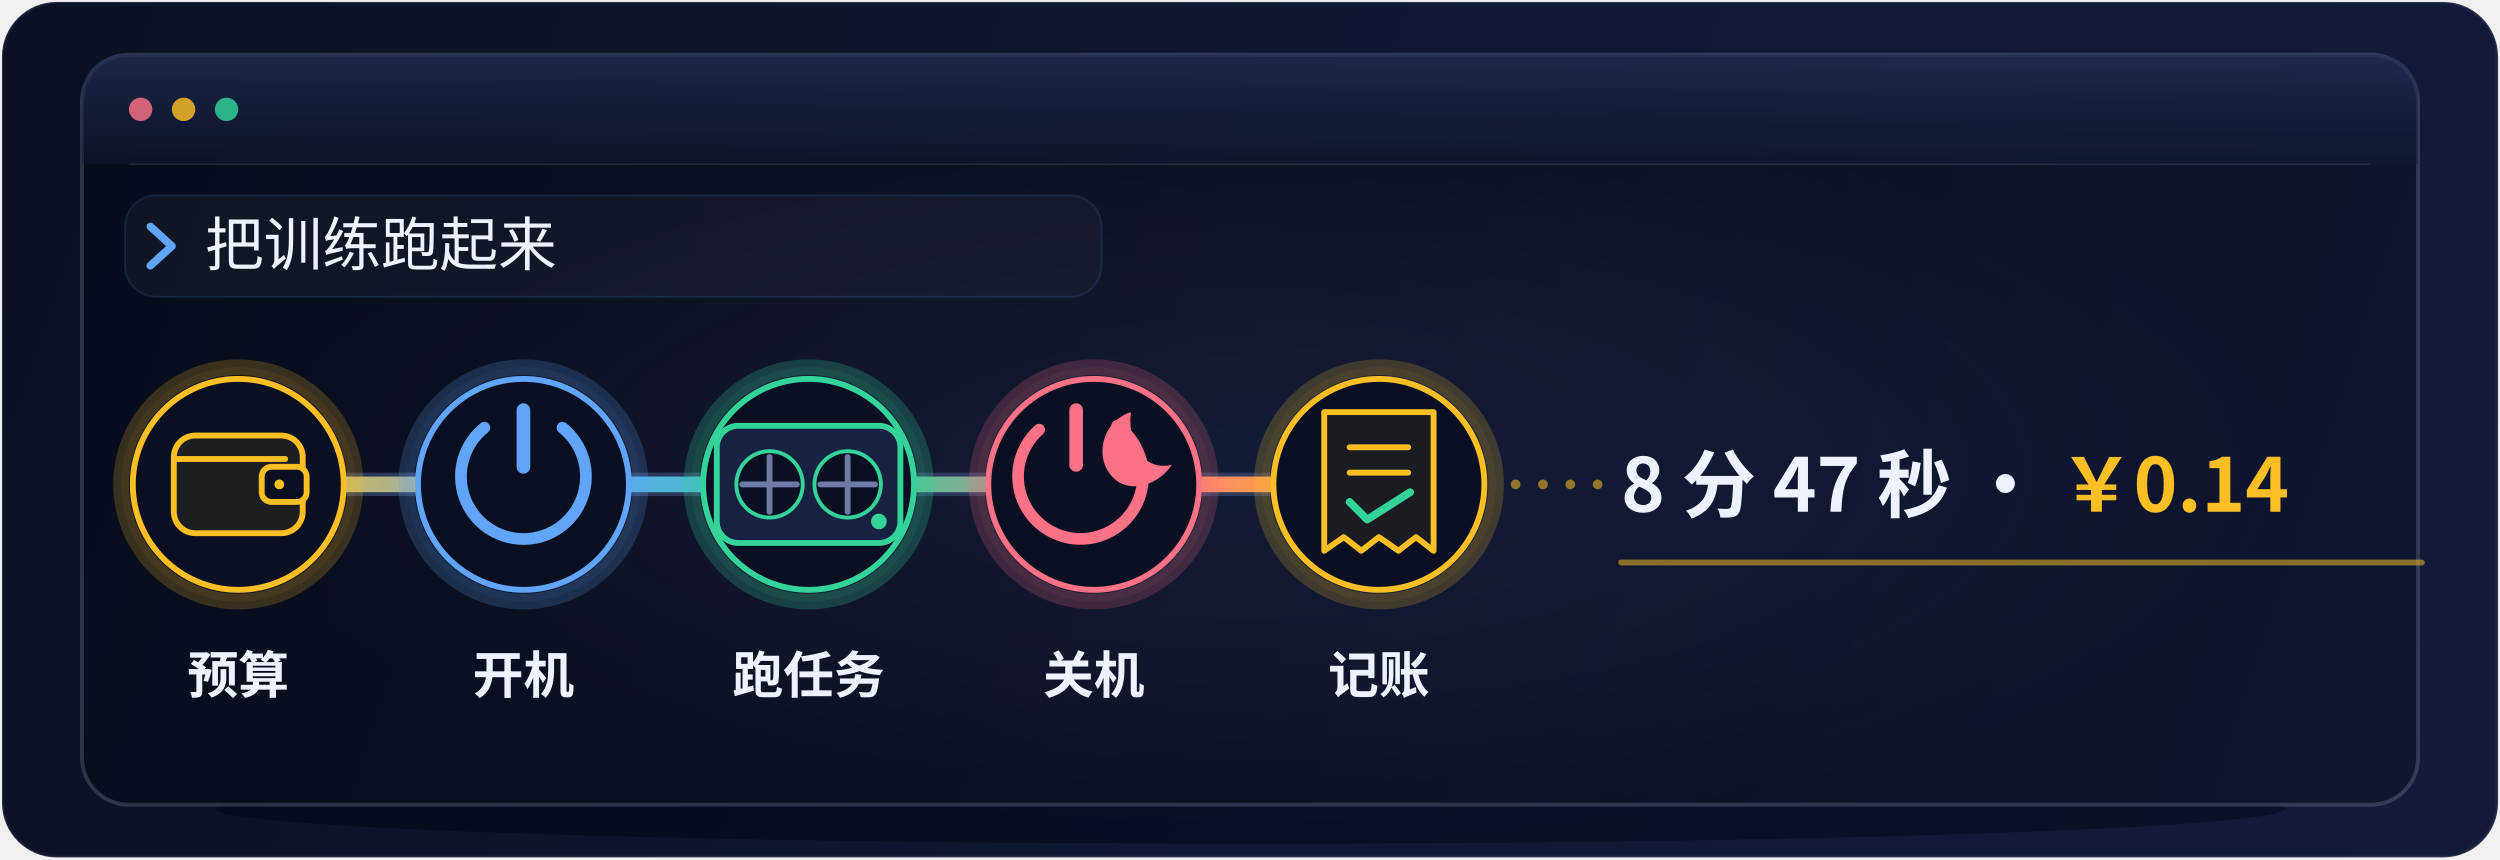
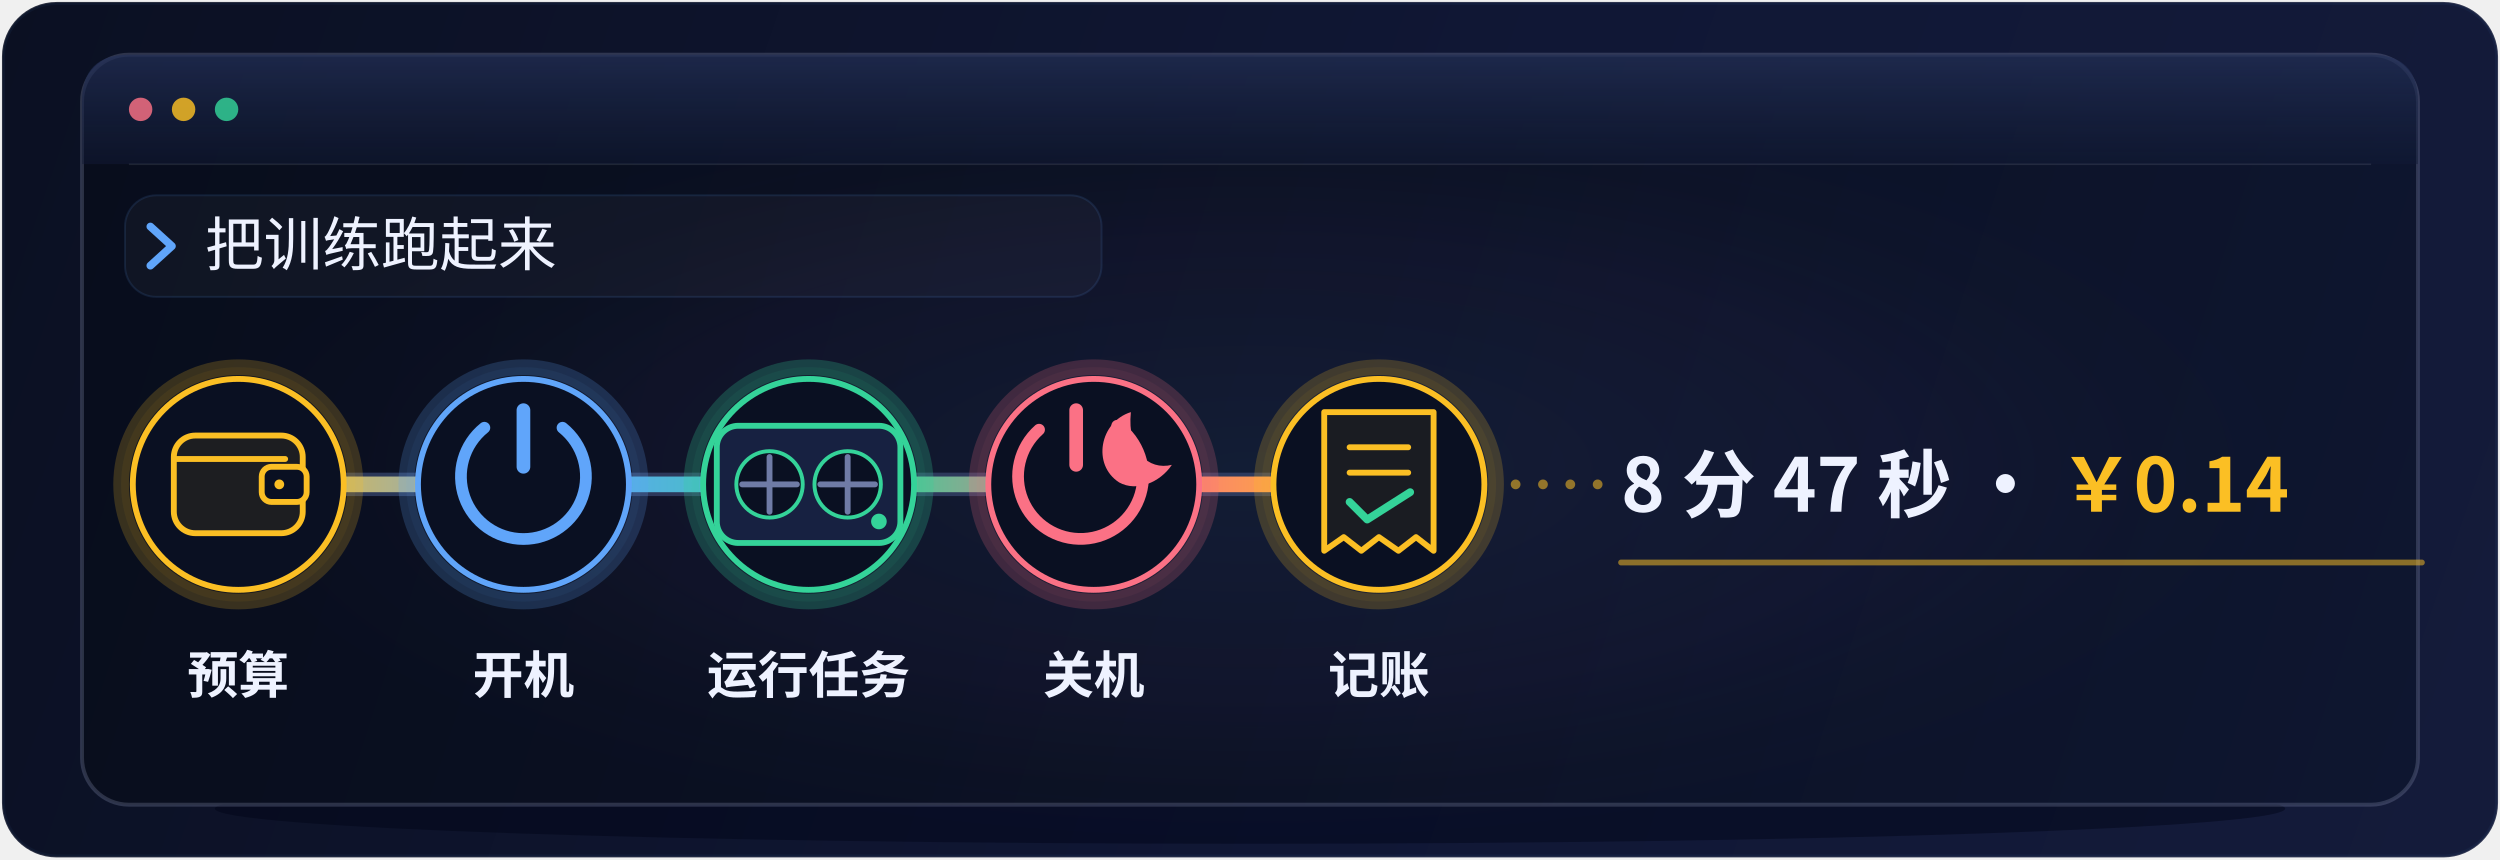
<svg xmlns="http://www.w3.org/2000/svg" width="1280" height="440" viewBox="0 0 1280 440" role="img" aria-labelledby="t d">
  <defs>
    <linearGradient id="bg" x1="0" y1="0" x2="1280" y2="440" gradientUnits="userSpaceOnUse">
      <stop offset="0" stop-color="#0B1022" />
      <stop offset="0.56" stop-color="#101735" />
      <stop offset="1" stop-color="#141B3A" />
    </linearGradient>
    <linearGradient id="window" x1="42" y1="28" x2="1238" y2="412" gradientUnits="userSpaceOnUse">
      <stop offset="0" stop-color="#080D1C" />
      <stop offset="0.52" stop-color="#0B1124" />
      <stop offset="1" stop-color="#0E1630" />
    </linearGradient>
    <linearGradient id="bar" x1="42" y1="28" x2="42" y2="84" gradientUnits="userSpaceOnUse">
      <stop offset="0" stop-color="#24315A" stop-opacity="0.72" />
      <stop offset="1" stop-color="#111A35" stop-opacity="0.5" />
    </linearGradient>
    <linearGradient id="track" x1="122" y1="248" x2="706" y2="248" gradientUnits="userSpaceOnUse">
      <stop offset="0" stop-color="#FBBF24" />
      <stop offset="0.28" stop-color="#60A5FA" />
      <stop offset="0.55" stop-color="#34D399" />
      <stop offset="0.78" stop-color="#FB7185" />
      <stop offset="1" stop-color="#FBBF24" />
    </linearGradient>
    <radialGradient id="ambient" cx="0" cy="0" r="1" gradientTransform="translate(640 240) rotate(90) scale(205 570)" gradientUnits="userSpaceOnUse">
      <stop offset="0" stop-color="#60A5FA" stop-opacity="0.08" />
      <stop offset="0.58" stop-color="#A78BFA" stop-opacity="0.035" />
      <stop offset="1" stop-color="#0B1022" stop-opacity="0" />
    </radialGradient>
    <radialGradient id="travelerGlow" cx="0" cy="0" r="1">
      <stop offset="0" stop-color="#EEF2FF" stop-opacity="0.9" />
      <stop offset="0.28" stop-color="#34D399" stop-opacity="0.52" />
      <stop offset="1" stop-color="#34D399" stop-opacity="0" />
    </radialGradient>
    <style>
      text { font-family: "Segoe UI", "PingFang SC", "Microsoft YaHei", "Noto Sans CJK SC", "Helvetica Neue", Arial, sans-serif; }
      .prompt { font-family: "Cascadia Code", "SF Mono", Menlo, Consolas, "Microsoft YaHei", monospace; }
      .fanSpin { animation: spin 8s linear infinite; transform-box: fill-box; transform-origin: center; }
      .traveler { animation: travel 7.5s ease-in-out infinite; }
      @keyframes spin { to { transform: rotate(360deg); } }
      @keyframes travel {
        0% { opacity: 0; transform: translateX(0); }
        10% { opacity: 0.82; }
        84% { opacity: 0.82; transform: translateX(698px); }
        100% { opacity: 0; transform: translateX(698px); }
      }
      @media (prefers-reduced-motion: reduce) {
        .fanSpin { animation: none; }
        .traveler { animation: none; opacity: 0; }
      }
    </style>
  </defs>
  <rect x="1" y="1" width="1278" height="438" rx="28" fill="url(#bg)" stroke="#FFFFFF" stroke-opacity="0.13" />
  <rect x="2" y="2" width="1276" height="436" rx="27" fill="none" stroke="#60A5FA" stroke-opacity="0.05" />
  <ellipse cx="640" cy="414" rx="530" ry="18" fill="#020617" fill-opacity="0.48" />
  <rect x="42" y="28" width="1196" height="384" rx="24" fill="url(#window)" stroke="#A9B4D6" stroke-opacity="0.22" stroke-width="2" />
  <ellipse cx="640" cy="240" rx="570" ry="205" fill="url(#ambient)" />
  <path d="M 66 84 H 1214" fill="none" stroke="#EEF2FF" stroke-opacity="0.1" />
  <path d="M 42 52 Q 42 28 66 28 H 1214 Q 1238 28 1238 52 V 84 H 42 Z" fill="url(#bar)" />
  <circle cx="72" cy="56" r="6" fill="#FB7185" fill-opacity="0.82" />
  <circle cx="94" cy="56" r="6" fill="#FBBF24" fill-opacity="0.82" />
  <circle cx="116" cy="56" r="6" fill="#34D399" fill-opacity="0.82" />
  <rect x="64" y="100" width="500" height="52" rx="16" fill="#EEF2FF" fill-opacity="0.035" stroke="#60A5FA" stroke-opacity="0.12" />
  <path d="M 77 116 L 88 126 L 77 136" fill="none" stroke="#60A5FA" stroke-width="4" stroke-linecap="round" stroke-linejoin="round" />
  <text class="prompt" x="105" y="136" fill="#EEF2FF" font-size="30" font-weight="500">把训练跑起来</text>
  <line x1="122" y1="248" x2="706" y2="248" stroke="#354268" stroke-width="12" stroke-linecap="round" opacity="0.78" />
  <line x1="122" y1="248" x2="706" y2="248" stroke="url(#track)" stroke-width="8" stroke-linecap="round" />
  <circle cx="776" cy="248" r="2.5" fill="#FBBF24" opacity="0.55" />
  <circle cx="790" cy="248" r="2.5" fill="#FBBF24" opacity="0.55" />
  <circle cx="804" cy="248" r="2.5" fill="#FBBF24" opacity="0.55" />
  <circle cx="818" cy="248" r="2.5" fill="#FBBF24" opacity="0.55" />
  <circle class="traveler" cx="122" cy="248" r="18" fill="url(#travelerGlow)" opacity="0" />
  <circle class="traveler" cx="122" cy="248" r="5" fill="#EEF2FF" opacity="0" />
  <g>
    <circle cx="122" cy="248" r="60" fill="#FBBF24" fill-opacity="0.055" stroke="#FBBF24" stroke-opacity="0.2" stroke-width="8" />
    <circle cx="122" cy="248" r="54" fill="#0A1022" stroke="#FBBF24" stroke-width="3" />
    <rect x="89" y="223" width="66" height="50" rx="11" fill="#FBBF24" fill-opacity="0.08" stroke="#FBBF24" stroke-width="3" />
    <path d="M 90 235 H 146" fill="none" stroke="#FBBF24" stroke-width="3" stroke-linecap="round" />
    <rect x="134" y="239" width="23" height="18" rx="5" fill="#0A1022" stroke="#FBBF24" stroke-width="3" />
    <circle cx="143" cy="248" r="2.5" fill="#FBBF24" />
    <text x="122" y="355" text-anchor="middle" fill="#EEF2FF" font-size="26" font-weight="600">预算</text>
  </g>
  <g>
    <circle cx="268" cy="248" r="60" fill="#60A5FA" fill-opacity="0.055" stroke="#60A5FA" stroke-opacity="0.2" stroke-width="8" />
    <circle cx="268" cy="248" r="54" fill="#0A1022" stroke="#60A5FA" stroke-width="3" />
    <line x1="268" y1="210" x2="268" y2="239" stroke="#60A5FA" stroke-width="7" stroke-linecap="round" />
    <path d="M 248 219 A 32 32 0 1 0 288 219" fill="none" stroke="#60A5FA" stroke-width="6" stroke-linecap="round" />
    <text x="268" y="355" text-anchor="middle" fill="#EEF2FF" font-size="26" font-weight="600">开机</text>
  </g>
  <g>
    <circle cx="414" cy="248" r="60" fill="#34D399" fill-opacity="0.065" stroke="#34D399" stroke-opacity="0.24" stroke-width="8" />
    <circle cx="414" cy="248" r="54" fill="#0A1022" stroke="#34D399" stroke-width="3" />
    <rect x="367" y="218" width="94" height="60" rx="11" fill="#172141" stroke="#34D399" stroke-width="3" />
    <circle cx="394" cy="248" r="17" fill="#0A1022" stroke="#34D399" stroke-width="2" />
    <circle cx="434" cy="248" r="17" fill="#0A1022" stroke="#34D399" stroke-width="2" />
    <g class="fanSpin">
      <path d="M 394 234 V 262 M 380 248 H 408" fill="none" stroke="#6F7BA6" stroke-width="3" stroke-linecap="round" />
    </g>
    <g class="fanSpin">
      <path d="M 434 234 V 262 M 420 248 H 448" fill="none" stroke="#6F7BA6" stroke-width="3" stroke-linecap="round" />
    </g>
    <circle cx="450" cy="267" r="4" fill="#34D399" />
-     <text x="414" y="355" text-anchor="middle" fill="#EEF2FF" font-size="26" font-weight="650">跑任务</text>
+     <text x="414" y="355" text-anchor="middle" fill="#EEF2FF" font-size="26" font-weight="650">运行任务</text>
  </g>
  <g>
    <circle cx="560" cy="248" r="60" fill="#FB7185" fill-opacity="0.055" stroke="#FB7185" stroke-opacity="0.2" stroke-width="8" />
    <circle cx="560" cy="248" r="54" fill="#0A1022" stroke="#FB7185" stroke-width="3" />
    <line x1="551" y1="210" x2="551" y2="238" stroke="#FB7185" stroke-width="7" stroke-linecap="round" />
    <path d="M 532 220 A 32 32 0 1 0 572 218" fill="none" stroke="#FB7185" stroke-width="6" stroke-linecap="round" />
    <path d="M 579 211 C 563 216 559 238 573 247 C 582 252 594 247 600 238 C 588 241 577 231 579 211 Z" fill="#FB7185" />
    <text x="560" y="355" text-anchor="middle" fill="#EEF2FF" font-size="26" font-weight="600">关机</text>
  </g>
  <g>
    <circle cx="706" cy="248" r="60" fill="#FBBF24" fill-opacity="0.055" stroke="#FBBF24" stroke-opacity="0.2" stroke-width="8" />
    <circle cx="706" cy="248" r="54" fill="#0A1022" stroke="#FBBF24" stroke-width="3" />
    <path d="M 678 211 H 734 V 282 L 725 275 L 716 282 L 706 275 L 697 282 L 688 275 L 678 282 Z" fill="#FBBF24" fill-opacity="0.07" stroke="#FBBF24" stroke-width="3" stroke-linejoin="round" />
    <line x1="691" y1="229" x2="721" y2="229" stroke="#FBBF24" stroke-width="3" stroke-linecap="round" />
    <line x1="691" y1="242" x2="721" y2="242" stroke="#FBBF24" stroke-width="3" stroke-linecap="round" />
    <path d="M 691 257 L 700 266 L 722 252" fill="none" stroke="#34D399" stroke-width="4" stroke-linecap="round" stroke-linejoin="round" />
    <text x="706" y="355" text-anchor="middle" fill="#EEF2FF" font-size="26" font-weight="600">记账</text>
  </g>
  <path d="M 830 288 H 1240" fill="none" stroke="#FBBF24" stroke-width="3" stroke-linecap="round" opacity="0.52" />
  <text x="830" y="262" fill="#EEF2FF" font-size="38" font-weight="750">
    8 分 47 秒 ·
    <tspan fill="#FBBF24">￥0.14</tspan>
  </text>
</svg>
